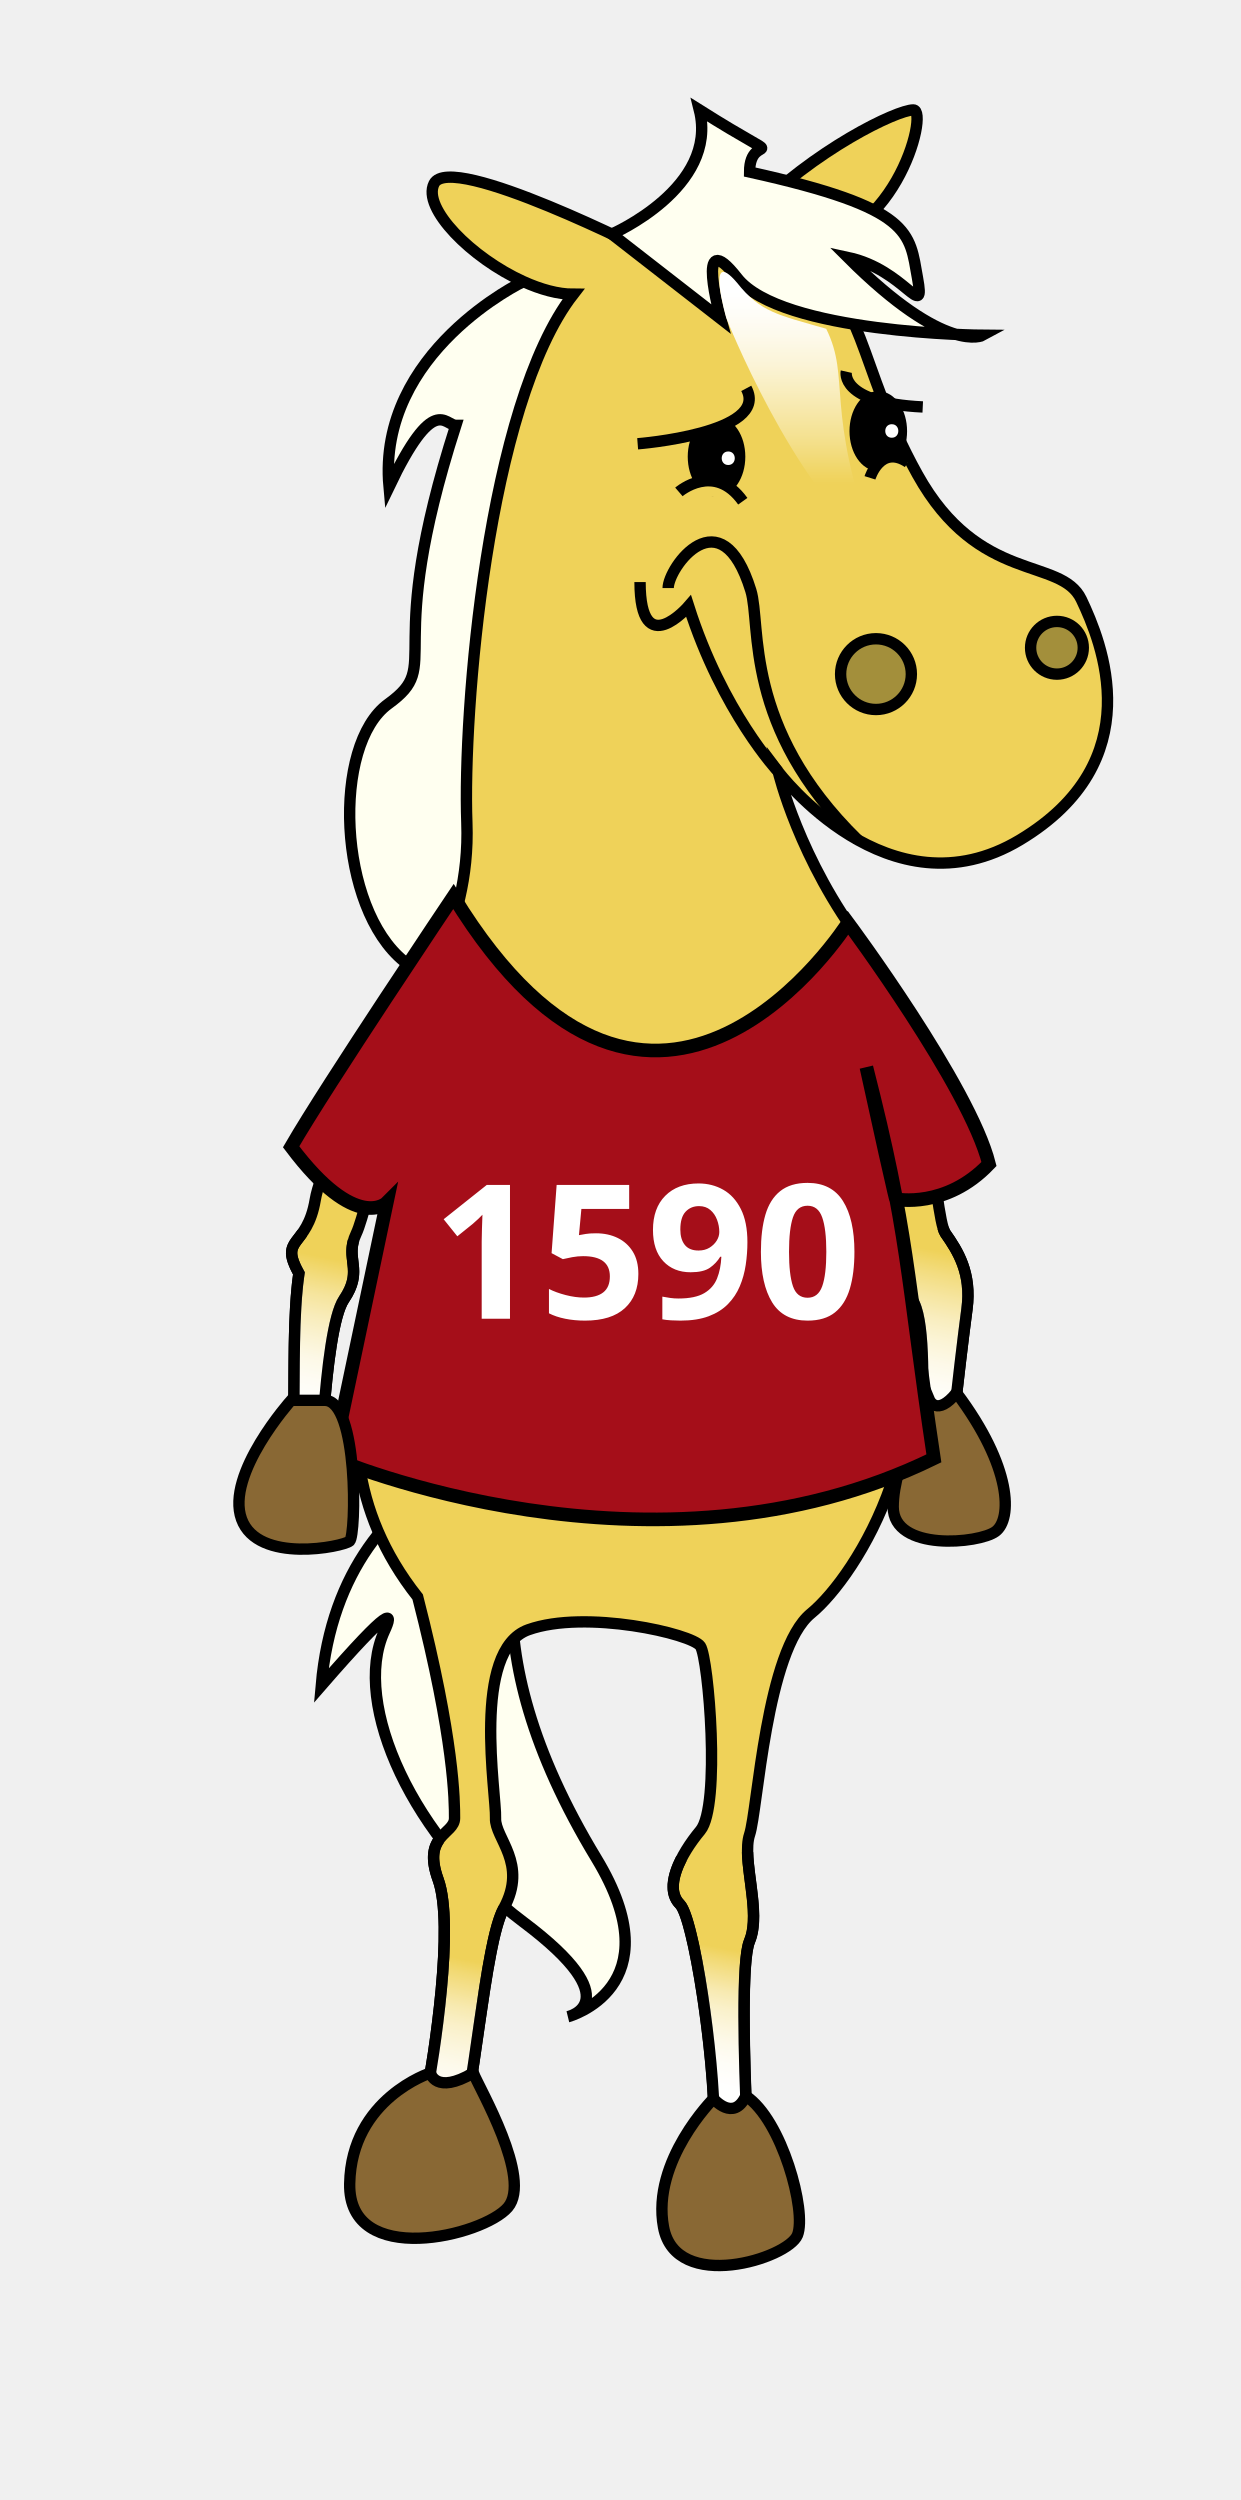
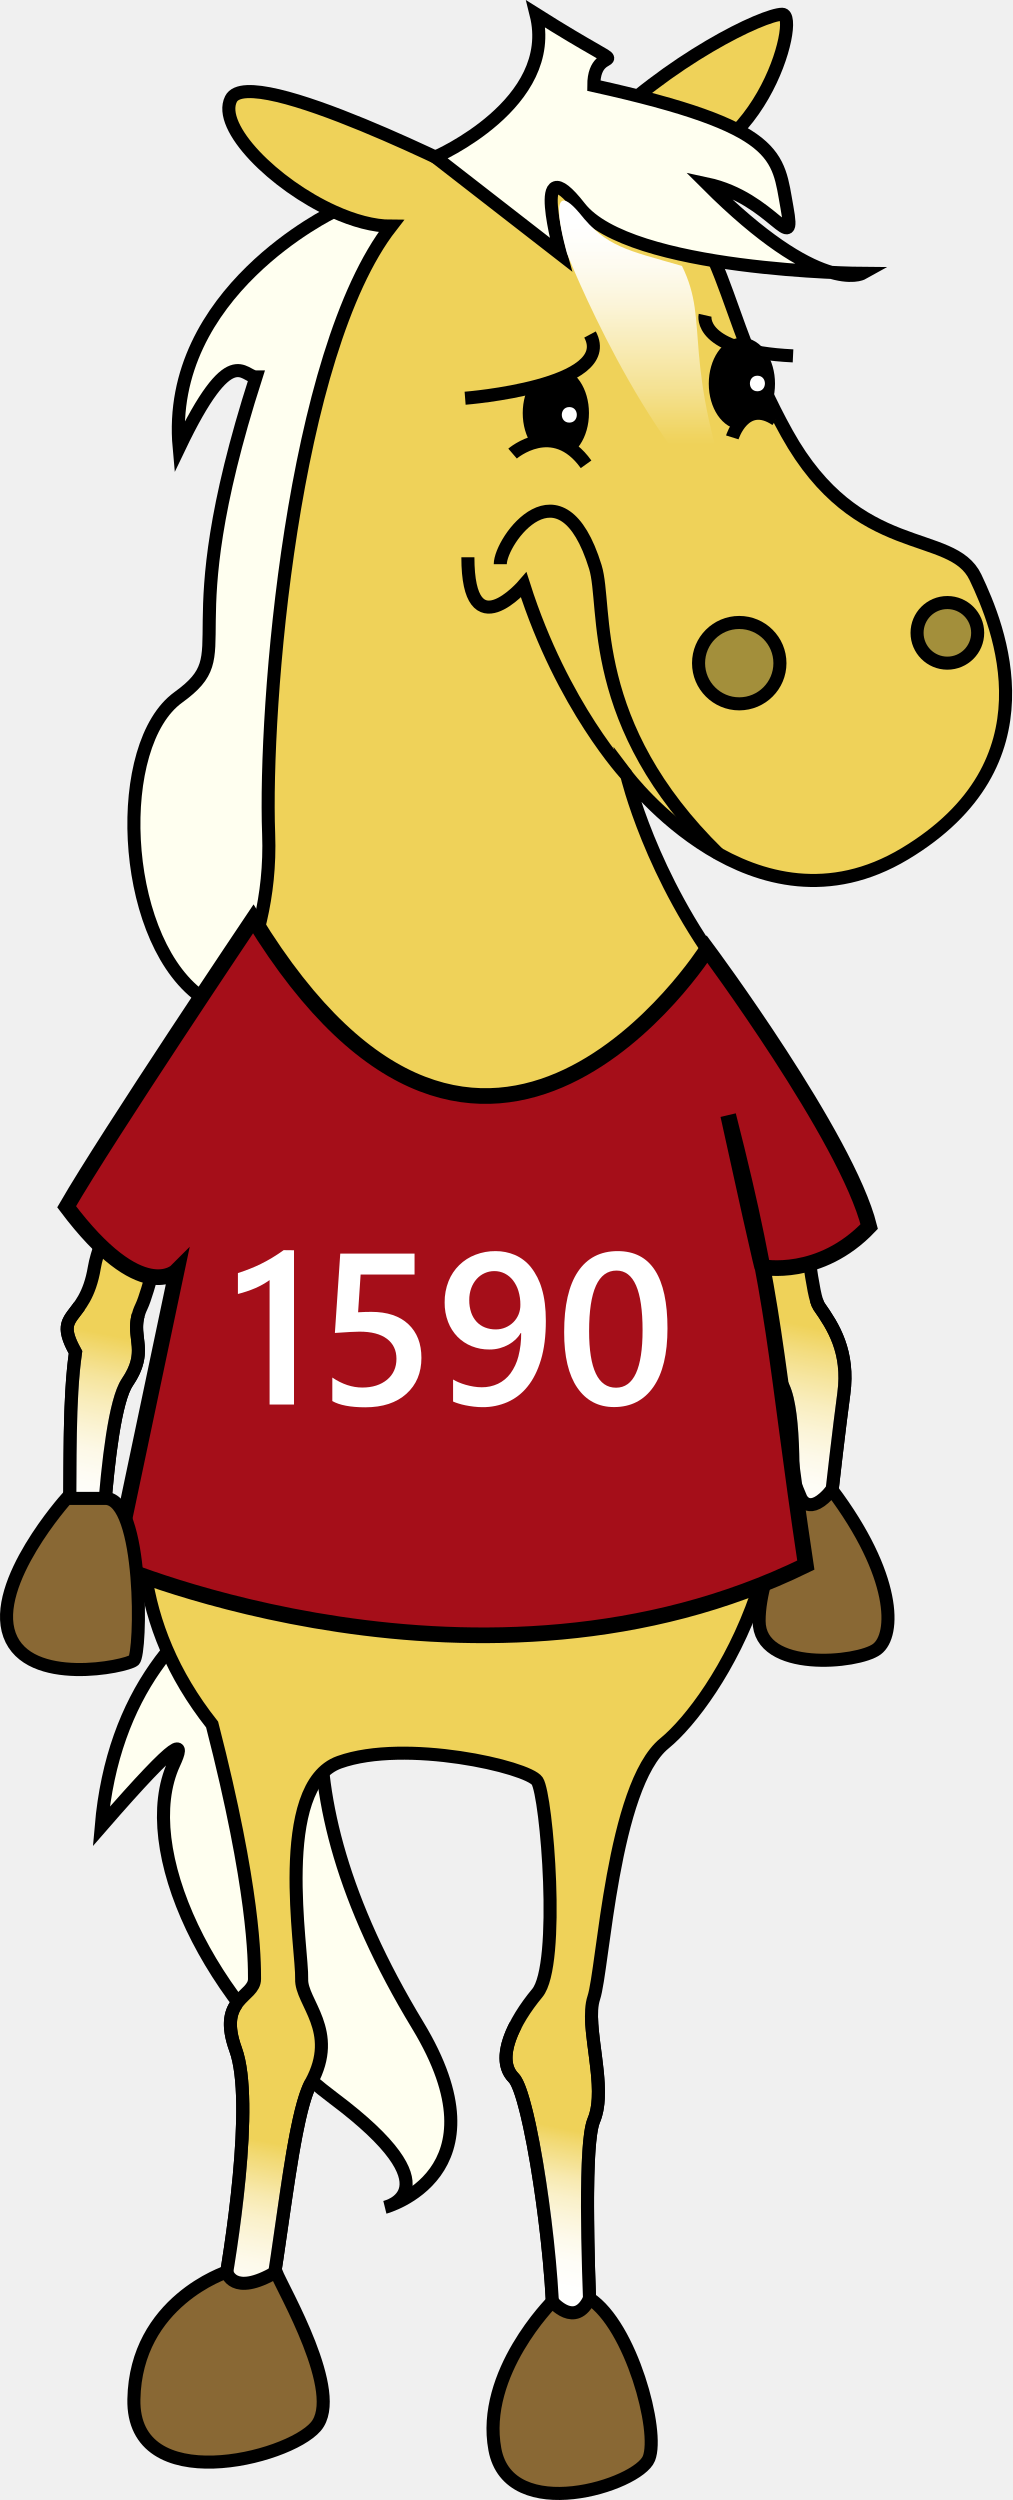
- <svg xmlns="http://www.w3.org/2000/svg" xmlns:xlink="http://www.w3.org/1999/xlink" id="_4th_Place" data-name="4th Place" viewBox="0 0 1092.44 2201.25">
+ <svg xmlns="http://www.w3.org/2000/svg" xmlns:xlink="http://www.w3.org/1999/xlink" viewBox="0 0 774.84 1913.92">
  <defs>
-     <style>.cls-1{fill:ivory;}.cls-1,.cls-12,.cls-13,.cls-2,.cls-3,.cls-4,.cls-5,.cls-6,.cls-7,.cls-8,.cls-9{stroke:#000;stroke-miterlimit:10;}.cls-1,.cls-12,.cls-13,.cls-2,.cls-3,.cls-4,.cls-5,.cls-6,.cls-7,.cls-8{stroke-width:10px;}.cls-2{fill:#efd259;}.cls-3{fill:none;}.cls-4{fill:#a38f3b;}.cls-6{fill:url(#linear-gradient);}.cls-7{fill:url(#linear-gradient-2);}.cls-8{fill:#896834;}.cls-9{fill:#a50e19;stroke-width:12px;}.cls-10,.cls-14{fill:#fff;}.cls-11{fill:url(#linear-gradient-3);}.cls-12{fill:url(#linear-gradient-4);}.cls-13{fill:url(#linear-gradient-5);}.cls-14{font-size:165px;font-family:Montserrat;font-weight:700;}</style>
-     <linearGradient id="linear-gradient" x1="257.09" y1="1245.52" x2="289.04" y2="1088.17" gradientUnits="userSpaceOnUse">
+     <style>.cls-1{fill:ivory;}.cls-1,.cls-12,.cls-13,.cls-2,.cls-3,.cls-4,.cls-5,.cls-6,.cls-7,.cls-8,.cls-9{stroke:#000;stroke-miterlimit:10;}.cls-1,.cls-12,.cls-13,.cls-2,.cls-3,.cls-4,.cls-5,.cls-6,.cls-7,.cls-8{stroke-width:10px;}.cls-2{fill:#efd259;}.cls-3{fill:none;}.cls-4{fill:#a38f3b;}.cls-6{fill:url(#linear-gradient);}.cls-7{fill:url(#linear-gradient-2);}.cls-8{fill:#896834;}.cls-9{fill:#a50e19;stroke-width:12px;}.cls-10{fill:#fff;}.cls-11{fill:url(#linear-gradient-3);}.cls-12{fill:url(#linear-gradient-4);}.cls-13{fill:url(#linear-gradient-5);}</style>
+     <linearGradient id="linear-gradient" x1="51.72" y1="1159.64" x2="83.67" y2="1002.29" gradientUnits="userSpaceOnUse">
      <stop offset="0" stop-color="#fff" stop-opacity="0.01" />
      <stop offset="0" stop-color="#fff" stop-opacity="0.07" />
      <stop offset="0" stop-color="#fff" stop-opacity="0.23" />
      <stop offset="0" stop-color="#fff" stop-opacity="0.49" />
      <stop offset="0" stop-color="#fff" stop-opacity="0.84" />
      <stop offset="0" stop-color="#fff" />
      <stop offset="0.1" stop-color="#fff" stop-opacity="0.98" />
      <stop offset="0.21" stop-color="#fff" stop-opacity="0.93" />
      <stop offset="0.33" stop-color="#fff" stop-opacity="0.85" />
      <stop offset="0.44" stop-color="#fff" stop-opacity="0.73" />
      <stop offset="0.56" stop-color="#fff" stop-opacity="0.58" />
      <stop offset="0.68" stop-color="#fff" stop-opacity="0.4" />
      <stop offset="0.79" stop-color="#fff" stop-opacity="0.18" />
      <stop offset="0.88" stop-color="#fff" stop-opacity="0" />
    </linearGradient>
-     <linearGradient id="linear-gradient-2" x1="800.72" y1="1253.99" x2="835.6" y2="1082.2" gradientUnits="userSpaceOnUse">
+     <linearGradient id="linear-gradient-2" x1="595.36" y1="1168.1" x2="630.24" y2="996.32" gradientUnits="userSpaceOnUse">
      <stop offset="0" stop-color="#fff" stop-opacity="0.01" />
      <stop offset="0" stop-color="#fff" stop-opacity="0.07" />
      <stop offset="0" stop-color="#fff" stop-opacity="0.23" />
      <stop offset="0" stop-color="#fff" stop-opacity="0.49" />
      <stop offset="0" stop-color="#fff" stop-opacity="0.84" />
      <stop offset="0" stop-color="#fff" />
      <stop offset="0.11" stop-color="#fff" stop-opacity="0.98" />
      <stop offset="0.22" stop-color="#fff" stop-opacity="0.94" />
      <stop offset="0.33" stop-color="#fff" stop-opacity="0.86" />
      <stop offset="0.44" stop-color="#fff" stop-opacity="0.75" />
      <stop offset="0.55" stop-color="#fff" stop-opacity="0.61" />
      <stop offset="0.66" stop-color="#fff" stop-opacity="0.43" />
      <stop offset="0.77" stop-color="#fff" stop-opacity="0.23" />
      <stop offset="0.88" stop-color="#fff" stop-opacity="0" />
    </linearGradient>
-     <linearGradient id="linear-gradient-3" x1="702.19" y1="485.22" x2="702.19" y2="239.42" gradientUnits="userSpaceOnUse">
+     <linearGradient id="linear-gradient-3" x1="496.82" y1="399.34" x2="496.82" y2="153.54" gradientUnits="userSpaceOnUse">
      <stop offset="0" stop-color="#fff" stop-opacity="0" />
      <stop offset="0.24" stop-color="#fff" stop-opacity="0" />
      <stop offset="0.27" stop-color="#fff" stop-opacity="0.05" />
      <stop offset="0.41" stop-color="#fff" stop-opacity="0.34" />
      <stop offset="0.55" stop-color="#fff" stop-opacity="0.57" />
      <stop offset="0.67" stop-color="#fff" stop-opacity="0.76" />
      <stop offset="0.78" stop-color="#fff" stop-opacity="0.89" />
      <stop offset="0.87" stop-color="#fff" stop-opacity="0.97" />
      <stop offset="0.93" stop-color="#fff" />
    </linearGradient>
-     <linearGradient id="linear-gradient-4" x1="365.53" y1="1895.72" x2="420.13" y2="1626.78" gradientUnits="userSpaceOnUse">
+     <linearGradient id="linear-gradient-4" x1="160.16" y1="1809.84" x2="214.77" y2="1540.9" gradientUnits="userSpaceOnUse">
      <stop offset="0.06" stop-color="#fff" />
      <stop offset="0.16" stop-color="#fff" stop-opacity="0.99" />
      <stop offset="0.23" stop-color="#fff" stop-opacity="0.95" />
      <stop offset="0.3" stop-color="#fff" stop-opacity="0.88" />
      <stop offset="0.36" stop-color="#fff" stop-opacity="0.79" />
      <stop offset="0.43" stop-color="#fff" stop-opacity="0.67" />
      <stop offset="0.49" stop-color="#fff" stop-opacity="0.52" />
      <stop offset="0.54" stop-color="#fff" stop-opacity="0.35" />
      <stop offset="0.6" stop-color="#fff" stop-opacity="0.15" />
      <stop offset="0.64" stop-color="#fff" stop-opacity="0" />
      <stop offset="0.85" stop-color="#fff" stop-opacity="0" />
    </linearGradient>
-     <linearGradient id="linear-gradient-5" x1="604.3" y1="1866.92" x2="652.47" y2="1629.66" xlink:href="#linear-gradient-4" />
+     <linearGradient id="linear-gradient-5" x1="398.93" y1="1781.04" x2="447.1" y2="1543.78" xlink:href="#linear-gradient-4" />
  </defs>
-   <path class="cls-1" d="M498.94,1263.39s-198.22,14.72-216.09,220.84c63.15-72.68,63.37-64.85,55.66-48.14-29.73,64.45,26.16,184.17,122.28,256.22,94.84,71.1,39.32,83.4,39.32,83.4s94.16-25.3,25-139.4C409.8,1446,451.29,1326.53,498.94,1263.39Z" />
-   <path class="cls-1" d="M460.83,247.92S331.7,309.58,342.53,428.61c39.68-83,49.12-54.11,58.83-54.11-66,205.61-9.62,209.21-59.47,245.28s-44.7,179.37,14,226.75,130.89-33.9,130.89-33.9l51.87-214.5-15.8-350.23H460.83Z" />
-   <path class="cls-2" d="M573.38,223S396.63,132.83,382.2,161.68c-10.82,21.64,33.14,65.6,78.62,86.23,15.16,6.88,30.49,11.16,44,11.16C429.1,356.47,407.45,627,411.06,724.39s-49.7,158.49-49.7,158.49S284.81,1013,277.6,1056.25s-32.46,32.46-14.43,64.93c-7.21,50.5-1.92,129.86-6.37,162.32s24.41,36.07,24.41,36.07,3.61-148.93,21.64-175.46,0-35.44,10.82-58S349.74,930,371.38,937.21s0,148.85,0,148.85-126.25,165-3.61,320.08c32.46,126.25,32.46,180.36,32.46,194.78s-28.86,14.43-14.43,54.11S382.2,1809.89,375,1847.89s-18,59.64,10.82,66.85,36.07-194.78,57.71-234.46-7.93-61.51-7.21-79.36c0.84-21-21.64-147.89,28.86-165.93s144.29,3.61,151.5,14.43,18,140.68,0,162.32-32.46,50.5-18,64.93,37.78,184,27.91,223.64S660,1914.93,660,1914.93s-10.82-180.54,0-205.79-7.21-72.14,0-93.78,14.43-162.32,54.11-194.78,125.43-166.15,67.72-310.43-34.46-185.51-31.65-204.25c1.72-11.47,25.09,52.68,45.68,189.08,3.05,20.22-5.9,31.11,7.09,49.14s9,88.37,9,128,22.43,26.36,22.43,26.36,10.33-95.83,17-145.67c4.3-32-8.11-51.4-18.93-66.78S818.66,908.19,761,832.52,685.2,679.45,685.2,679.45,782.59,808.83,898,739.56s72.14-173.87,54.11-211.75-90.18-12.63-144.28-110S764.56,262.68,696,215.79c90.18,7.21,122.64-119,108.21-119s-86.57,34.46-144.28,93C577,190.54,573.38,223,573.38,223Z" />
-   <path class="cls-1" d="M538.68,206.12s94.23-40.83,77.09-109.36C703.12,151.82,660,113.14,660,151.44,804.24,183.33,800.63,205,807.84,244.65s-10.82-7.21-61.32-18c86.57,86.57,119,68.54,119,68.54s-178.09-1.3-216.43-50.5-14.43,36.07-14.43,36.07Z" />
-   <path class="cls-3" d="M685.2,679.45s-49.2-52.5-78.87-145.74c0,0-42.77,49.8-42.77-21.19" />
-   <path class="cls-3" d="M588.32,517.82c0-18.2,46.62-82.64,72.78,2.13,9.4,30.44-7.44,120.15,94.21,219.62" />
-   <circle id="nostril_R" class="cls-4" cx="771.3" cy="593.57" r="31.15" />
-   <circle id="nostril_L" class="cls-4" cx="930.64" cy="570.37" r="23.2" />
-   <ellipse id="eye_L" class="cls-5" cx="630.9" cy="402.12" rx="20.35" ry="30.2" />
-   <ellipse id="eye_R" class="cls-5" cx="773.33" cy="379.64" rx="20.35" ry="30.2" />
-   <path class="cls-2" d="M597.77,433.13s31.16-26.87,56.26,8.21" />
-   <path class="cls-2" d="M766,420.73s9.32-29.93,33.52-13.61" />
-   <path class="cls-2" d="M561.45,390.75s116.83-9.11,95.63-48.79" />
-   <path class="cls-3" d="M745.15,327.23s-6.2,27.62,67.33,31.1" />
-   <path class="cls-6" d="M266.16,1085.79c-8.08,11.44-14.79,14.16-3,35.39-5.15,36-3.93,86.78-4.42,124.68a254,254,0,0,0,26.08,1.65c3.09-42.06,8.57-89.51,18-103.41,16.17-23.79,3.36-33.42,8.33-51.44" />
-   <path class="cls-7" d="M795.28,1091.44c0.18,1.17.36,2.34,0.54,3.52,3.05,20.22-5.9,31.11,7.09,49.14,11.4,15.82,9.74,71.87,9.16,112.19,4.38,0.11,8.76.18,13.15,0.18a32.13,32.13,0,0,0,14.18-3.56c3.56-31.6,8.32-72.74,12-100.07,4.3-32-8.11-51.4-18.93-66.78a18.05,18.05,0,0,1-2.06-4.92" />
-   <path class="cls-8" d="M818.33,1232.57s-31.86,54.54-31.86,94.21,75.75,32.46,90.18,21.64,14.93-56.24-34.43-122C824.71,1247.81,818.33,1232.57,818.33,1232.57Z" />
-   <path class="cls-9" d="M399.25,789.38S287.66,955.53,256.33,1009.75c57.34,76.31,84.2,49.26,84.2,49.26l-47.34,225.08s281.73,120.93,529.09,0c-24.3-162.62-22-198-59.43-344.39,30,137.07,26.27,116.2,26.27,116.2s43.83,8.79,81.69-31c-17.06-68.18-124.11-212.27-124.11-212.27S577.27,1080.3,399.25,789.38Z" />
-   <path class="cls-8" d="M256.33,1233s-58.09,64.93-43.66,104.61,89.38,24.25,95.19,19.34S315.63,1233,286,1233H256.33Z" />
-   <path class="cls-10" d="M641.22,409.43c7.66,0,7.67-11.91,0-11.91s-7.67,11.91,0,11.91h0Z" />
-   <path class="cls-10" d="M785.22,385.43c7.66,0,7.67-11.91,0-11.91s-7.67,11.91,0,11.91h0Z" />
-   <path class="cls-11" d="M639.47,280S697,426.38,771,485.22c-45.76-127.74-21.38-150.78-43.54-195.74C685.53,277.34,669.72,275.22,649,249,620.77,215.72,639.47,280,639.47,280Z" />
-   <path class="cls-12" d="M386.53,1620c-4.77,6.73-7.43,16.6-.72,35.08,14.43,39.68-3.61,154.86-10.82,192.86-4,20.87-9,36.81-8,48.13l34.21-.27c17-50.24,25.12-184,42.3-215.47" />
-   <path class="cls-13" d="M600,1636.41c-8,15.55-10.73,30.92-1.4,40.26,12.08,12.09,30.43,133,30.27,195.25,9.63-1.13,19.2-1.61,28.77-1.88-2.44-55.22-5.06-143.78,2.28-160.91,8.68-20.25-1.19-54.41-1.73-78.31" />
-   <path class="cls-8" d="M379,1825.22s-69.7,22.55-71.1,97.52,117.63,46.11,139.27,20.86-25.07-104.84-30.46-118.38C383.29,1844.81,379,1825.22,379,1825.22Z" />
-   <path class="cls-8" d="M628.23,1847.89s-54.85,54.82-44,113.14,109.58,27.75,117.92,7-13.67-101.82-45.44-122.52C645.88,1868.81,628.23,1847.89,628.23,1847.89Z" />
-   <text class="cls-14" transform="translate(380.9 1161.15)">1590</text>
+   <g id="Layer_2" data-name="Layer 2">
+     <g id="_4th_Place" data-name="4th Place">
+       <path class="cls-1" d="M293.58,1177.51S95.36,1192.23,77.49,1398.34c63.15-72.68,63.37-64.85,55.66-48.14-29.73,64.45,26.16,184.17,122.28,256.22,94.84,71.1,39.32,83.4,39.32,83.4s94.16-25.3,25-139.4C204.44,1360.11,245.92,1240.65,293.58,1177.51Z" />
+       <path class="cls-1" d="M255.46,162s-129.12,61.66-118.3,180.69c39.68-83,49.12-54.11,58.83-54.11-66,205.61-9.62,209.21-59.47,245.28s-44.7,179.37,14,226.75,130.89-33.89,130.89-33.89l51.87-214.5L317.52,162Z" />
+       <path class="cls-2" d="M368,137.12S191.27,46.94,176.84,75.8C166,97.44,210,141.41,255.46,162c15.16,6.88,30.49,11.16,44,11.16-75.75,97.39-97.39,367.93-93.79,465.32S156,797,156,797,79.45,927.08,72.23,970.37s-32.46,32.46-14.43,64.93c-7.21,50.5-1.92,129.86-6.37,162.32s24.41,36.07,24.41,36.07,3.61-148.93,21.64-175.46,0-35.44,10.82-58S144.37,844.12,166,851.33s0,148.85,0,148.85-126.25,165-3.61,320.08c32.46,126.25,32.46,180.36,32.46,194.78s-28.86,14.43-14.43,54.11S176.84,1724,169.62,1762s-18,59.64,10.82,66.85,36.07-194.78,57.71-234.46-7.93-61.51-7.21-79.36c.84-21-21.64-147.89,28.86-165.93s144.28,3.61,151.5,14.43,18,140.68,0,162.32-32.46,50.5-18,64.93,37.78,184,27.91,223.64S454.59,1829,454.59,1829s-10.82-180.54,0-205.79-7.21-72.14,0-93.78,14.43-162.32,54.11-194.78,125.43-166.15,67.72-310.43S542,838.74,544.76,820c1.72-11.47,25.09,52.68,45.68,189.08,3.05,20.22-5.9,31.11,7.09,49.14s9,88.37,9,128S629,1212.63,629,1212.63s10.33-95.83,17-145.67c4.3-32-8.11-51.4-18.93-66.78S613.3,822.3,555.59,746.64s-75.75-153.08-75.75-153.08,97.39,129.38,212.82,60.11,72.14-173.87,54.11-211.75-90.18-12.63-144.28-110-43.29-155.11-111.82-202c90.18,7.21,122.64-119,108.21-119s-86.57,34.46-144.28,93C371.62,104.66,368,137.12,368,137.12Z" />
+       <path class="cls-1" d="M333.31,120.24S427.54,79.41,410.4,10.87c87.35,55.06,44.18,16.38,44.18,54.68,144.28,31.89,140.68,53.53,147.89,93.21s-10.82-7.21-61.32-18c86.57,86.57,119,68.54,119,68.54S482.1,208,443.76,158.77s-14.43,36.07-14.43,36.07Z" />
+       <path class="cls-3" d="M479.84,593.56s-49.2-52.5-78.87-145.74c0,0-42.77,49.8-42.77-21.19" />
+       <path class="cls-3" d="M383,431.93c0-18.2,46.62-82.64,72.78,2.13,9.4,30.44-7.44,120.15,94.21,219.62" />
+       <circle id="nostril_R" class="cls-4" cx="565.94" cy="507.69" r="31.15" />
+       <circle id="nostril_L" class="cls-4" cx="725.27" cy="484.49" r="23.2" />
+       <ellipse id="eye_L" class="cls-5" cx="425.54" cy="316.23" rx="20.35" ry="30.2" />
+       <ellipse id="eye_R" class="cls-5" cx="567.97" cy="293.75" rx="20.35" ry="30.2" />
+       <path class="cls-2" d="M392.41,347.25s31.16-26.87,56.26,8.21" />
+       <path class="cls-2" d="M560.62,334.85s9.32-29.93,33.52-13.61" />
+       <path class="cls-2" d="M356.08,304.87s116.83-9.11,95.63-48.79" />
+       <path class="cls-3" d="M539.79,241.35s-6.2,27.62,67.33,31.1" />
+       <path class="cls-6" d="M60.8,999.91c-8.08,11.44-14.79,14.16-3,35.39-5.15,36-3.93,86.78-4.42,124.68a254,254,0,0,0,26.08,1.65c3.09-42.06,8.57-89.51,18-103.41,16.17-23.79,3.36-33.42,8.33-51.44" />
+       <path class="cls-7" d="M589.91,1005.56c.18,1.17.36,2.34.54,3.52,3.05,20.22-5.9,31.11,7.09,49.14,11.4,15.82,9.74,71.87,9.16,112.19,4.38.11,8.76.18,13.15.18A32.13,32.13,0,0,0,634,1167c3.56-31.6,8.32-72.74,12-100.07,4.3-32-8.11-51.4-18.93-66.78a18.05,18.05,0,0,1-2.06-4.92" />
+       <path class="cls-8" d="M613,1146.69s-31.86,54.54-31.86,94.21,75.75,32.46,90.18,21.64,14.93-56.24-34.43-122C619.35,1161.93,613,1146.69,613,1146.69Z" />
+       <path class="cls-9" d="M193.88,703.49S82.29,869.65,51,923.86c57.34,76.31,84.2,49.26,84.2,49.26L87.82,1198.2s281.73,120.93,529.09,0c-24.3-162.62-22-198-59.43-344.39,30,137.07,26.27,116.2,26.27,116.2s43.83,8.79,81.69-31c-17.06-68.18-124.11-212.27-124.11-212.27S371.91,994.42,193.88,703.49Z" />
+       <path class="cls-8" d="M51,1147.11S-7.13,1212,7.3,1251.72s89.38,24.25,95.19,19.34,7.77-123.95-21.88-123.95Z" />
+     </g>
+     <g id="_1st_Place" data-name="1st Place">
+       <path class="cls-10" d="M435.85,323.54c7.66,0,7.67-11.91,0-11.91s-7.67,11.91,0,11.91Z" />
+       <path class="cls-10" d="M579.85,299.54c7.66,0,7.67-11.91,0-11.91s-7.67,11.91,0,11.91Z" />
+       <path class="cls-11" d="M434.1,194.09s57.52,146.4,131.52,205.24c-45.76-127.74-21.38-150.78-43.54-195.74-41.91-12.13-57.72-14.25-78.47-40.5C415.4,129.84,434.1,194.09,434.1,194.09Z" />
+       <path class="cls-12" d="M181.16,1534.07c-4.77,6.73-7.43,16.6-.72,35.08,14.43,39.68-3.61,154.86-10.82,192.86-4,20.87-9,36.81-8,48.13l34.21-.27c17-50.24,25.12-184,42.3-215.47" />
+       <path class="cls-13" d="M394.66,1550.53c-8,15.55-10.73,30.92-1.4,40.26,12.08,12.09,30.43,133,30.27,195.25,9.63-1.13,19.2-1.61,28.77-1.88-2.44-55.22-5.06-143.78,2.28-160.91,8.68-20.25-1.19-54.41-1.73-78.31" />
+       <path class="cls-8" d="M173.6,1739.34s-69.7,22.55-71.1,97.52,117.63,46.11,139.27,20.86-25.07-104.84-30.46-118.38C177.92,1758.92,173.6,1739.34,173.6,1739.34Z" />
+       <path class="cls-8" d="M422.86,1762s-54.85,54.82-44,113.14,109.58,27.75,117.92,7-13.67-101.82-45.44-122.52C440.52,1782.92,422.86,1762,422.86,1762Z" />
+     </g>
+     <g id="Text-_outline" data-name="Text- outline">
+       <path class="cls-10" d="M225.08,957.16v118.11H206.39V980a59.59,59.59,0,0,1-10.92,6.16,90.07,90.07,0,0,1-13.33,4.47v-16q4.67-1.53,9-3.22t8.58-3.79q4.23-2.09,8.54-4.67t8.9-5.88Z" />
+       <path class="cls-10" d="M254.41,1072.61v-18q11.36,7.66,23,7.65t18.93-6q7.17-6,7.17-16,0-9.83-7.29-15.31t-20.91-5.48q-4.67,0-18.93,1l4.11-60.75h56.88v16H276.08l-1.93,28.92q5.56-.32,10.07-.32,18.37,0,28.4,9.43t10,25.78q0,17.16-11.48,27.51t-31.54,10.35Q262.71,1077.37,254.41,1072.61Z" />
+       <path class="cls-10" d="M417.88,1011.22q0,17.32-3.75,29.81t-10.31,20.54a40.57,40.57,0,0,1-15.39,11.88,47.16,47.16,0,0,1-19,3.83,55.48,55.48,0,0,1-6.65-.4q-3.35-.4-6.37-1t-5.48-1.41a36.65,36.65,0,0,1-4.07-1.49V1056.1a33,33,0,0,0,4.19,2.13,44,44,0,0,0,5.44,1.93,53.38,53.38,0,0,0,6.12,1.37,37.89,37.89,0,0,0,6.16.52,28.66,28.66,0,0,0,12.45-2.66,25.63,25.63,0,0,0,9.55-7.9,38.22,38.22,0,0,0,6.08-13,68.26,68.26,0,0,0,2.13-18h-.32a21.34,21.34,0,0,1-3.83,4.87,26.65,26.65,0,0,1-5.44,4,30.29,30.29,0,0,1-6.81,2.78,29.66,29.66,0,0,1-8,1,35.49,35.49,0,0,1-13.5-2.54,31.8,31.8,0,0,1-10.84-7.21,33.3,33.3,0,0,1-7.21-11.36,40.56,40.56,0,0,1-2.62-14.9,42.75,42.75,0,0,1,3-16.32A35.72,35.72,0,0,1,364,960.59a41.79,41.79,0,0,1,15.39-2.78,37.65,37.65,0,0,1,14.79,2.94,31.88,31.88,0,0,1,12.25,9.35,47.68,47.68,0,0,1,8.38,16.56Q417.88,996.8,417.88,1011.22Zm-19.5-12.33a35.15,35.15,0,0,0-1.49-10.55,25.29,25.29,0,0,0-4.15-8.14,18.76,18.76,0,0,0-6.32-5.24,17.52,17.52,0,0,0-8-1.85,17.81,17.81,0,0,0-7.37,1.57,18.19,18.19,0,0,0-6.12,4.47,21.53,21.53,0,0,0-4.15,7,25.88,25.88,0,0,0-1.53,9.1,28.77,28.77,0,0,0,1.49,9.67,20.09,20.09,0,0,0,4.15,7,17.4,17.4,0,0,0,6.41,4.35,22.12,22.12,0,0,0,8.26,1.49,18.46,18.46,0,0,0,7.45-1.49,19.14,19.14,0,0,0,6-4,18.47,18.47,0,0,0,4-6A19,19,0,0,0,398.38,998.9Z" />
+       <path class="cls-10" d="M470.17,1077.21q-18,0-28.16-14.74t-10.11-42.62q0-30.61,10.55-46.33t30.46-15.71Q511,957.81,511,1017q0,29.33-10.76,44.75T470.17,1077.21ZM472,972.71q-21,0-21,46.33,0,43.35,20.63,43.34,20.3,0,20.3-44.07Q491.92,972.71,472,972.71Z" />
+     </g>
+   </g>
</svg>
